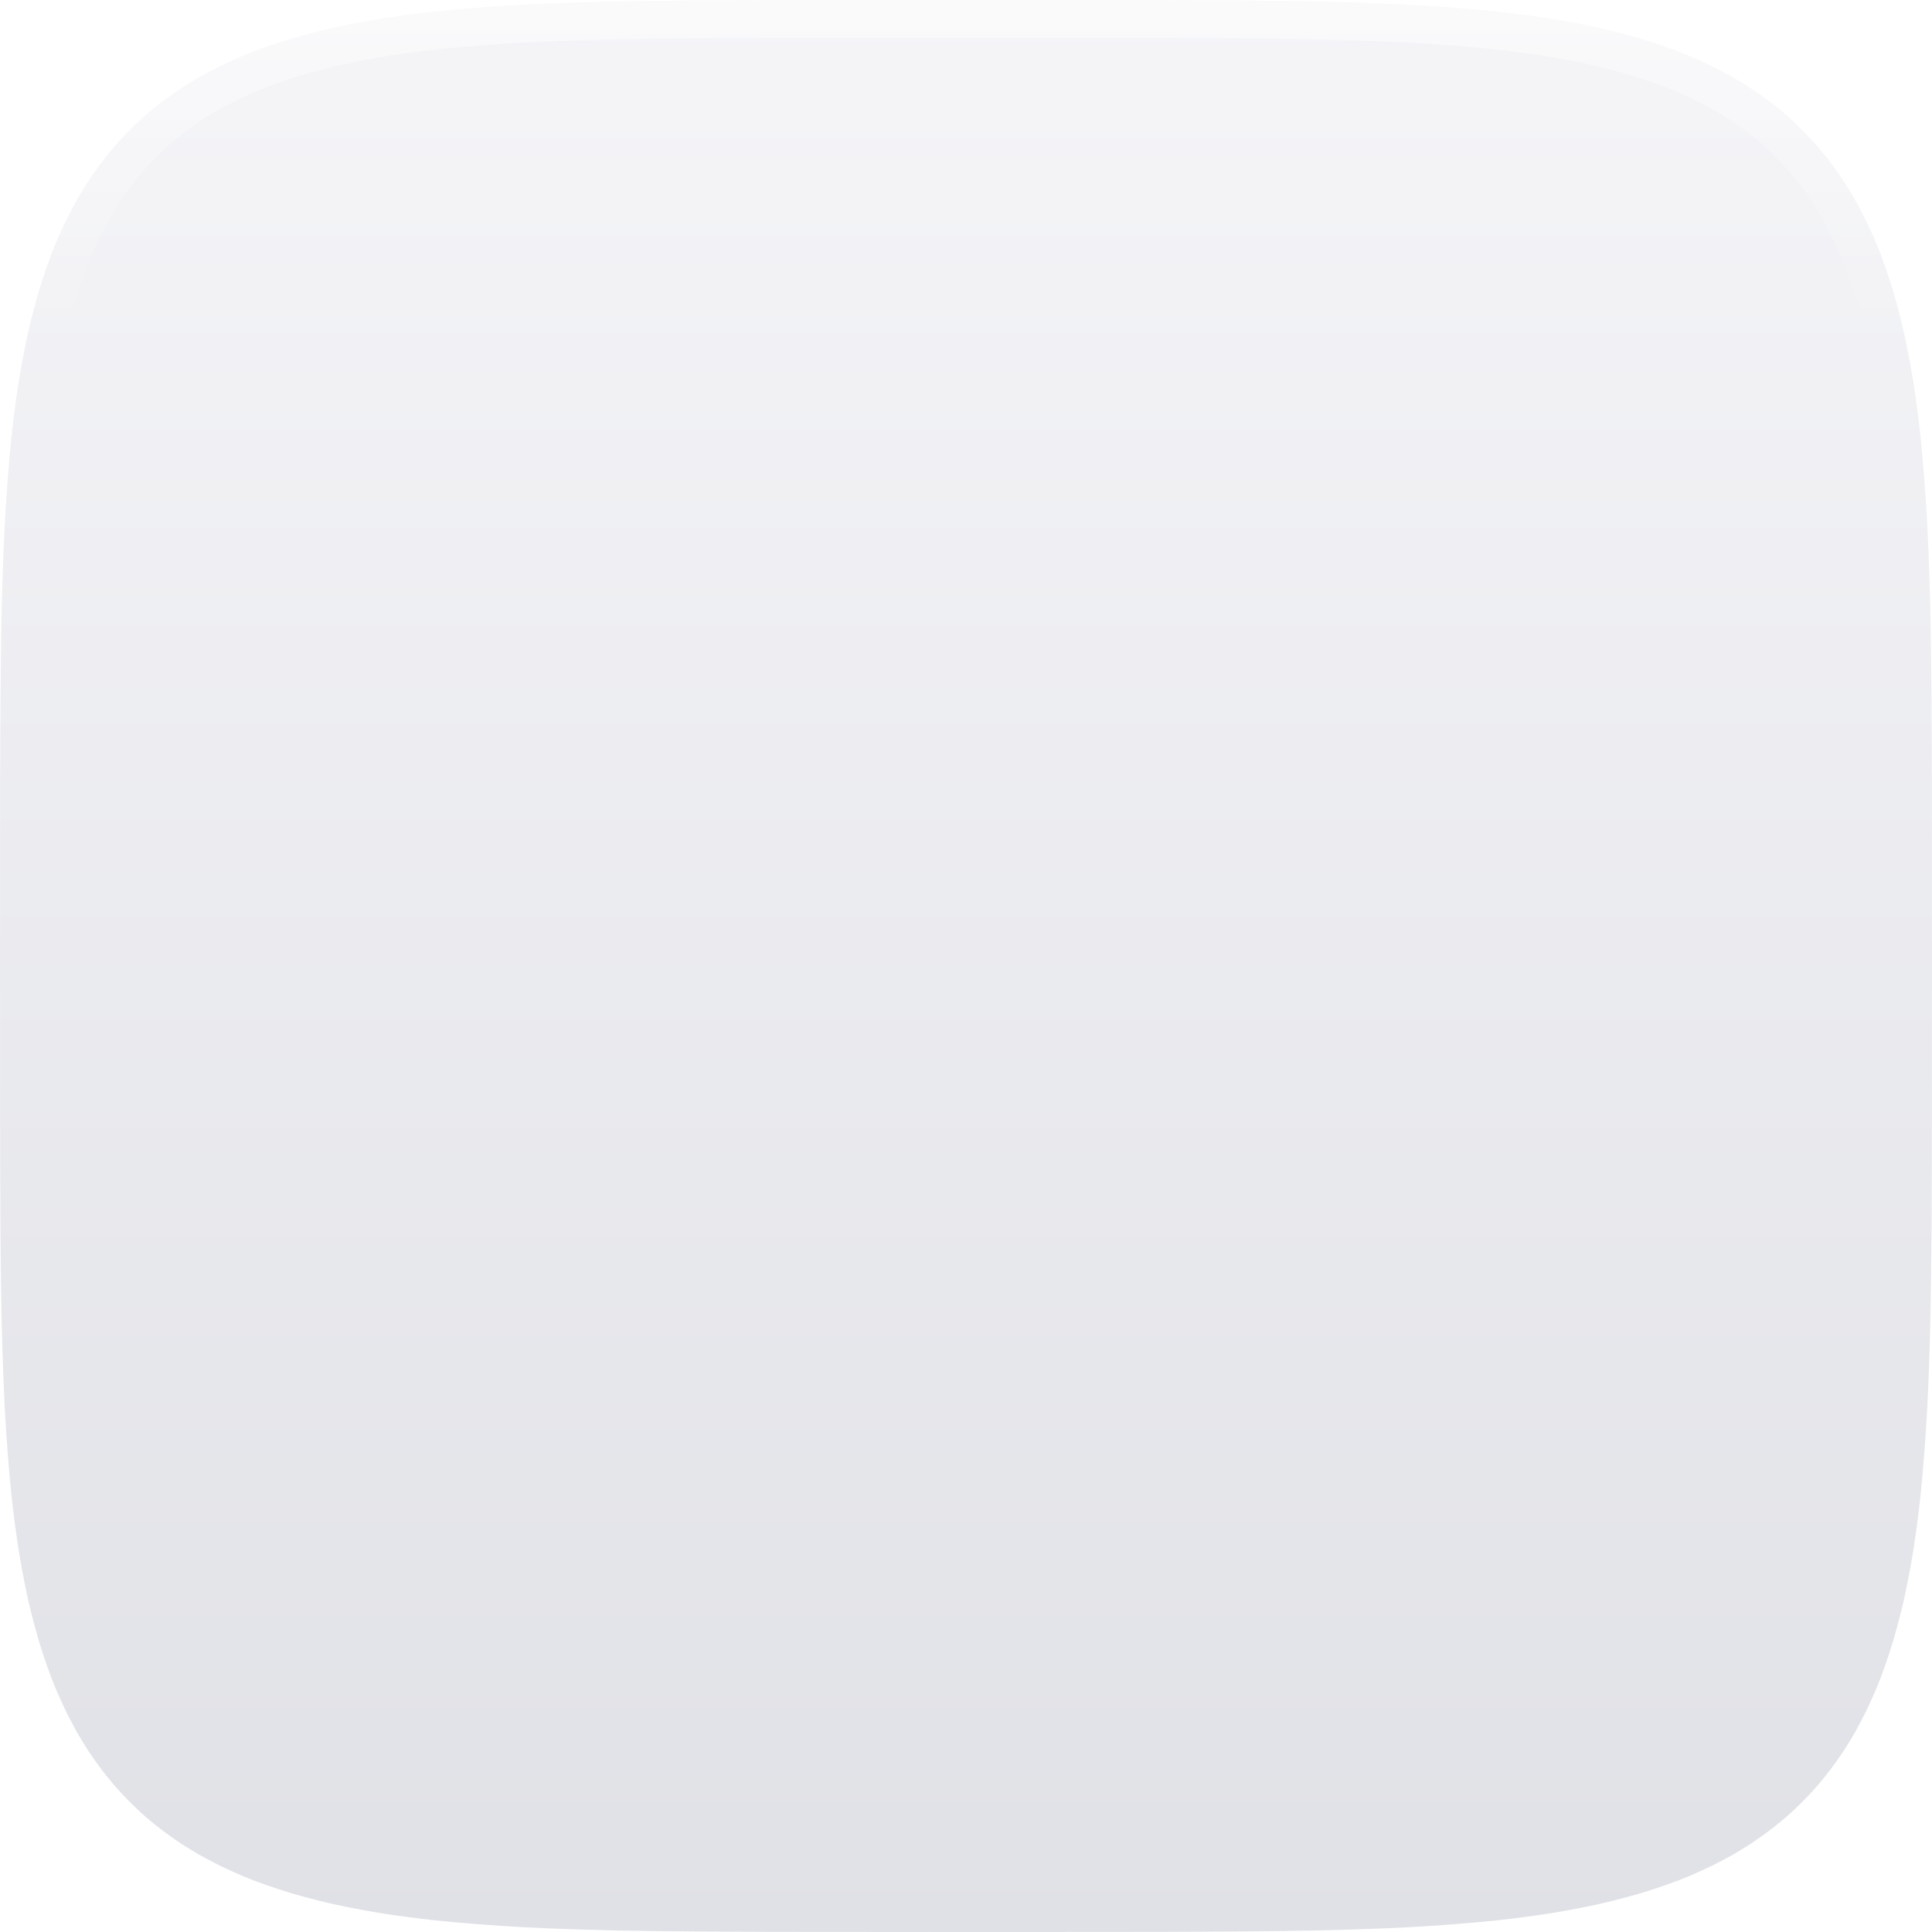
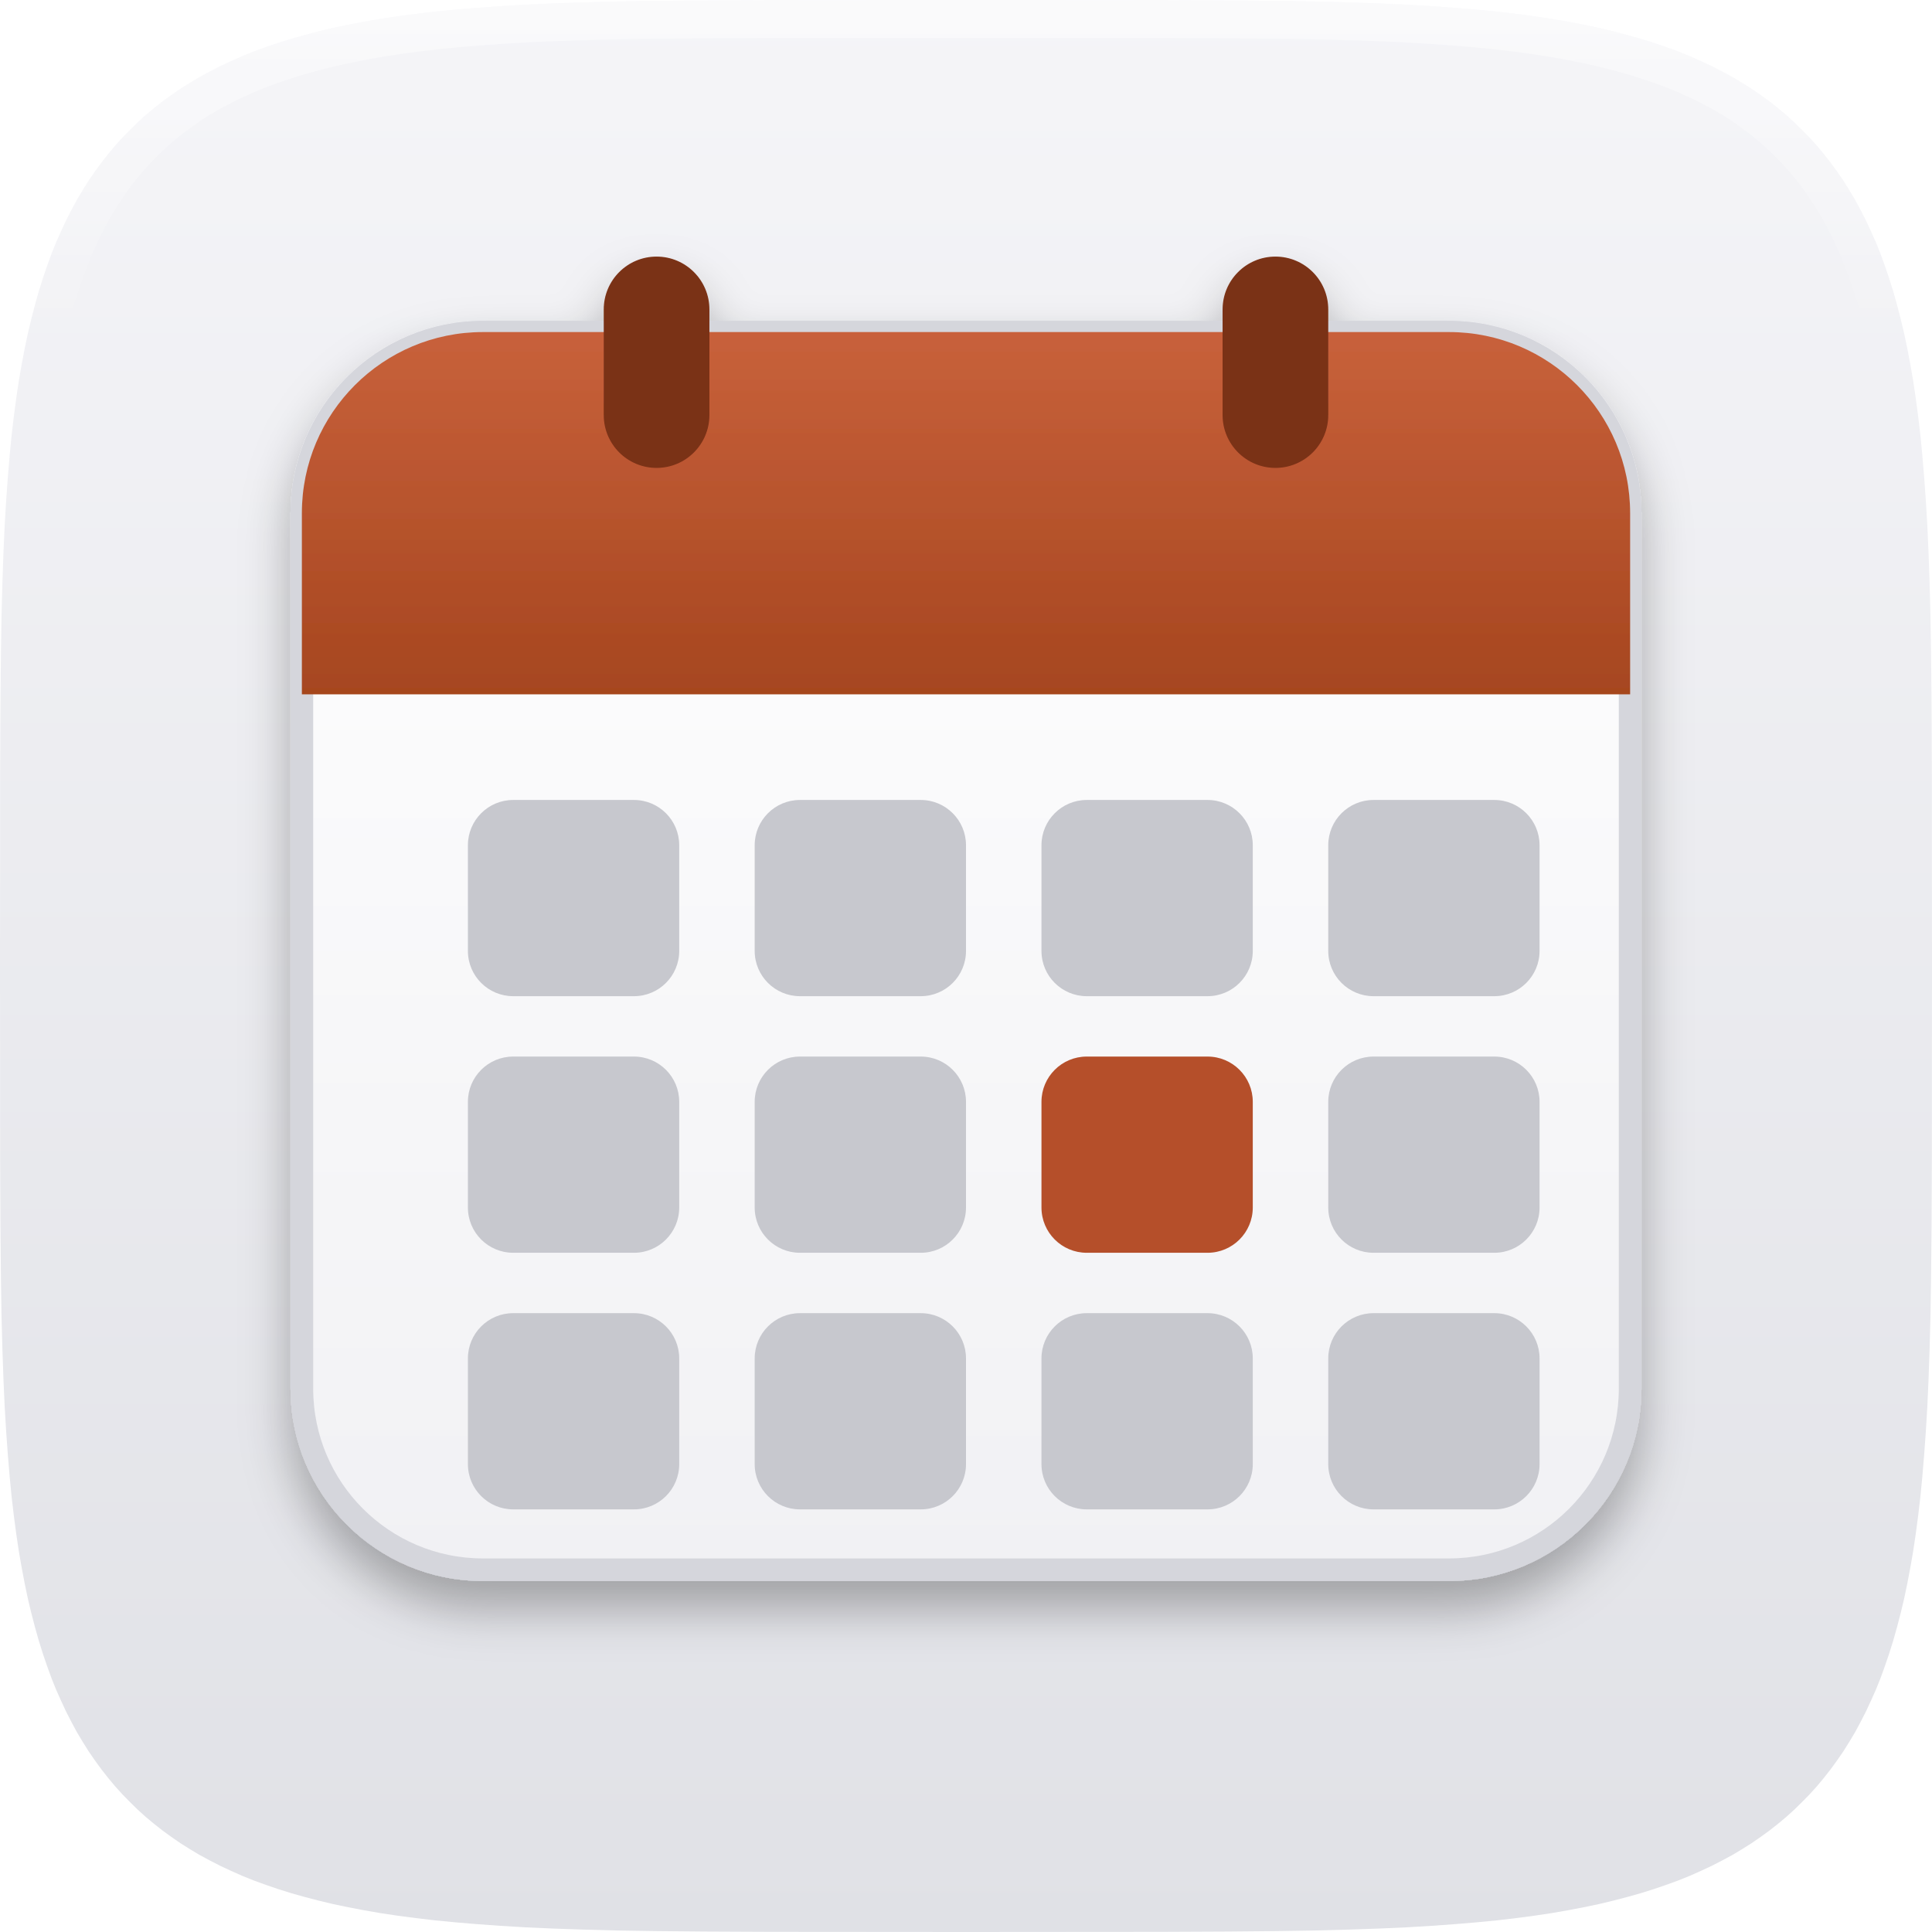
<svg xmlns="http://www.w3.org/2000/svg" width="128" height="128" viewBox="0 0 128 128">
  <defs>
    <linearGradient id="base" x1="0" y1="0" x2="0" y2="1">
      <stop offset="0" stop-color="#F5F5F8" />
      <stop offset="1" stop-color="#E0E1E6" />
    </linearGradient>
    <linearGradient id="hl" gradientUnits="userSpaceOnUse" x1="0" y1="0" x2="0" y2="22">
      <stop offset="0" stop-color="#FFFFFF" stop-opacity="0.5" />
      <stop offset="1" stop-color="#FFFFFF" stop-opacity="0" />
    </linearGradient>
    <clipPath id="tile">
      <path d="M128.00 64.00 L127.99 77.00 L127.97 81.35 L127.94 84.54 L127.90 87.15 L127.84 89.40 L127.77 91.40 L127.69 93.20 L127.59 94.86 L127.48 96.39 L127.36 97.82 L127.23 99.17 L127.08 100.44 L126.92 101.65 L126.75 102.79 L126.56 103.88 L126.36 104.93 L126.15 105.93 L125.92 106.89 L125.68 107.81 L125.43 108.70 L125.16 109.56 L124.88 110.38 L124.59 111.18 L124.28 111.95 L123.95 112.69 L123.62 113.40 L123.26 114.10 L122.90 114.77 L122.51 115.42 L122.12 116.04 L121.70 116.65 L121.27 117.24 L120.83 117.80 L120.37 118.35 L119.89 118.88 L119.39 119.39 L118.88 119.89 L118.35 120.37 L117.80 120.83 L117.24 121.27 L116.65 121.70 L116.04 122.12 L115.42 122.51 L114.77 122.90 L114.10 123.26 L113.40 123.62 L112.69 123.95 L111.95 124.28 L111.18 124.59 L110.38 124.88 L109.56 125.16 L108.70 125.43 L107.81 125.68 L106.89 125.92 L105.93 126.15 L104.93 126.36 L103.88 126.56 L102.79 126.75 L101.65 126.92 L100.44 127.08 L99.17 127.23 L97.82 127.36 L96.39 127.48 L94.86 127.59 L93.20 127.69 L91.40 127.77 L89.40 127.84 L87.15 127.90 L84.54 127.94 L81.35 127.97 L77.00 127.99 L64.00 128.00 L51.00 127.99 L46.65 127.97 L43.46 127.94 L40.85 127.90 L38.60 127.84 L36.60 127.77 L34.80 127.69 L33.14 127.59 L31.61 127.48 L30.18 127.36 L28.83 127.23 L27.56 127.08 L26.35 126.92 L25.21 126.75 L24.12 126.56 L23.07 126.36 L22.07 126.15 L21.11 125.92 L20.19 125.68 L19.30 125.43 L18.44 125.16 L17.62 124.88 L16.82 124.59 L16.05 124.28 L15.31 123.95 L14.60 123.62 L13.90 123.26 L13.23 122.90 L12.58 122.51 L11.96 122.12 L11.35 121.70 L10.76 121.27 L10.20 120.83 L9.65 120.37 L9.12 119.89 L8.61 119.39 L8.11 118.88 L7.63 118.35 L7.17 117.80 L6.73 117.24 L6.30 116.65 L5.88 116.04 L5.49 115.42 L5.10 114.77 L4.74 114.10 L4.38 113.40 L4.05 112.69 L3.72 111.95 L3.41 111.18 L3.12 110.38 L2.84 109.56 L2.57 108.70 L2.32 107.81 L2.08 106.89 L1.85 105.93 L1.64 104.93 L1.44 103.88 L1.25 102.79 L1.08 101.65 L0.92 100.44 L0.77 99.17 L0.64 97.82 L0.52 96.39 L0.41 94.86 L0.31 93.20 L0.23 91.40 L0.16 89.40 L0.10 87.15 L0.06 84.54 L0.03 81.35 L0.01 77.00 L0.00 64.00 L0.01 51.00 L0.03 46.65 L0.06 43.46 L0.10 40.85 L0.16 38.60 L0.23 36.60 L0.31 34.80 L0.41 33.14 L0.52 31.61 L0.64 30.18 L0.77 28.83 L0.92 27.56 L1.08 26.35 L1.25 25.21 L1.44 24.12 L1.64 23.07 L1.85 22.07 L2.08 21.11 L2.32 20.19 L2.57 19.30 L2.84 18.44 L3.12 17.62 L3.41 16.82 L3.72 16.05 L4.05 15.31 L4.38 14.60 L4.74 13.90 L5.10 13.23 L5.49 12.58 L5.88 11.96 L6.30 11.35 L6.73 10.76 L7.17 10.20 L7.63 9.65 L8.11 9.12 L8.61 8.61 L9.12 8.11 L9.65 7.63 L10.20 7.17 L10.76 6.73 L11.35 6.30 L11.96 5.88 L12.58 5.49 L13.23 5.10 L13.90 4.74 L14.60 4.38 L15.31 4.05 L16.05 3.72 L16.82 3.41 L17.62 3.12 L18.44 2.84 L19.30 2.57 L20.19 2.32 L21.11 2.08 L22.07 1.85 L23.07 1.64 L24.12 1.44 L25.21 1.25 L26.35 1.08 L27.56 0.92 L28.83 0.77 L30.18 0.64 L31.61 0.52 L33.14 0.41 L34.80 0.31 L36.60 0.23 L38.60 0.16 L40.85 0.10 L43.46 0.06 L46.65 0.03 L51.00 0.01 L64.00 0.00 L77.00 0.01 L81.35 0.03 L84.54 0.06 L87.15 0.10 L89.40 0.16 L91.40 0.23 L93.20 0.31 L94.86 0.41 L96.39 0.52 L97.82 0.64 L99.17 0.77 L100.44 0.92 L101.65 1.08 L102.79 1.25 L103.88 1.44 L104.93 1.64 L105.93 1.85 L106.89 2.08 L107.81 2.32 L108.70 2.57 L109.56 2.84 L110.38 3.12 L111.18 3.41 L111.95 3.72 L112.69 4.05 L113.40 4.38 L114.10 4.74 L114.77 5.10 L115.42 5.49 L116.04 5.88 L116.65 6.30 L117.24 6.73 L117.80 7.17 L118.35 7.63 L118.88 8.11 L119.39 8.61 L119.89 9.12 L120.37 9.65 L120.83 10.20 L121.27 10.76 L121.70 11.35 L122.12 11.96 L122.51 12.58 L122.90 13.23 L123.26 13.90 L123.62 14.60 L123.95 15.31 L124.28 16.05 L124.59 16.82 L124.88 17.62 L125.16 18.44 L125.43 19.30 L125.68 20.19 L125.92 21.11 L126.15 22.07 L126.36 23.07 L126.56 24.12 L126.75 25.21 L126.92 26.35 L127.08 27.56 L127.23 28.83 L127.36 30.18 L127.48 31.61 L127.59 33.14 L127.69 34.80 L127.77 36.60 L127.84 38.60 L127.90 40.85 L127.94 43.46 L127.97 46.65 L127.99 51.00 Z" />
    </clipPath>
    <filter id="drop" x="-30%" y="-30%" width="160%" height="170%">
      <feDropShadow dx="0" dy="1.8" stdDeviation="1.6" flood-color="#000000" flood-opacity="0.3" />
    </filter>
+     <linearGradient id="page" x1="0" y1="0" x2="0" y2="1">
+       <stop offset="0" stop-color="#FFFFFF" />
+       <stop offset="1" stop-color="#F1F1F4" />
+     </linearGradient>
+     <linearGradient id="bind" x1="0" y1="0" x2="0" y2="1">
+       <stop offset="0" stop-color="#C8613B" />
+       <stop offset="1" stop-color="#A6461F" />
+     </linearGradient>
  </defs>
  <path d="M128.00 64.00 L127.99 77.00 L127.97 81.35 L127.94 84.54 L127.90 87.15 L127.84 89.40 L127.77 91.40 L127.69 93.20 L127.59 94.86 L127.48 96.39 L127.36 97.82 L127.23 99.17 L127.08 100.44 L126.92 101.65 L126.75 102.79 L126.56 103.88 L126.36 104.93 L126.15 105.93 L125.92 106.89 L125.68 107.81 L125.43 108.70 L125.16 109.56 L124.88 110.38 L124.59 111.18 L124.28 111.95 L123.95 112.69 L123.62 113.40 L123.26 114.10 L122.90 114.77 L122.51 115.42 L122.12 116.04 L121.70 116.65 L121.27 117.24 L120.83 117.80 L120.37 118.35 L119.89 118.88 L119.39 119.39 L118.88 119.89 L118.35 120.37 L117.80 120.83 L117.24 121.27 L116.65 121.70 L116.04 122.12 L115.42 122.51 L114.77 122.90 L114.10 123.26 L113.40 123.62 L112.69 123.95 L111.95 124.28 L111.18 124.59 L110.38 124.88 L109.56 125.16 L108.70 125.43 L107.81 125.68 L106.89 125.92 L105.93 126.15 L104.93 126.36 L103.88 126.56 L102.79 126.75 L101.65 126.92 L100.44 127.08 L99.17 127.23 L97.82 127.36 L96.39 127.48 L94.86 127.59 L93.20 127.69 L91.40 127.77 L89.40 127.84 L87.15 127.90 L84.54 127.94 L81.35 127.97 L77.00 127.99 L64.00 128.00 L51.00 127.99 L46.65 127.97 L43.46 127.94 L40.85 127.90 L38.60 127.84 L36.60 127.77 L34.80 127.69 L33.14 127.59 L31.61 127.48 L30.18 127.36 L28.83 127.23 L27.56 127.08 L26.35 126.92 L25.21 126.75 L24.12 126.56 L23.07 126.36 L22.07 126.15 L21.11 125.92 L20.19 125.68 L19.30 125.43 L18.44 125.16 L17.62 124.88 L16.82 124.59 L16.05 124.28 L15.31 123.95 L14.60 123.62 L13.90 123.26 L13.23 122.90 L12.58 122.51 L11.96 122.12 L11.35 121.70 L10.76 121.27 L10.20 120.83 L9.65 120.37 L9.12 119.89 L8.61 119.39 L8.11 118.88 L7.63 118.35 L7.17 117.80 L6.73 117.24 L6.30 116.65 L5.88 116.04 L5.49 115.42 L5.10 114.77 L4.74 114.10 L4.38 113.40 L4.05 112.69 L3.72 111.95 L3.41 111.18 L3.12 110.38 L2.84 109.56 L2.57 108.70 L2.32 107.81 L2.08 106.89 L1.85 105.93 L1.64 104.93 L1.44 103.88 L1.25 102.79 L1.08 101.65 L0.92 100.44 L0.77 99.17 L0.64 97.82 L0.52 96.39 L0.41 94.86 L0.31 93.20 L0.23 91.40 L0.16 89.40 L0.10 87.15 L0.06 84.54 L0.03 81.35 L0.01 77.00 L0.00 64.00 L0.01 51.00 L0.03 46.65 L0.06 43.46 L0.10 40.85 L0.16 38.60 L0.23 36.60 L0.31 34.80 L0.41 33.14 L0.52 31.61 L0.64 30.18 L0.77 28.83 L0.92 27.56 L1.08 26.35 L1.25 25.21 L1.44 24.12 L1.64 23.07 L1.85 22.07 L2.08 21.11 L2.32 20.19 L2.57 19.30 L2.84 18.44 L3.12 17.62 L3.41 16.82 L3.72 16.05 L4.05 15.31 L4.38 14.60 L4.74 13.90 L5.10 13.23 L5.49 12.58 L5.88 11.96 L6.30 11.35 L6.73 10.76 L7.17 10.20 L7.63 9.65 L8.11 9.12 L8.61 8.61 L9.12 8.11 L9.65 7.63 L10.20 7.17 L10.76 6.73 L11.35 6.30 L11.96 5.88 L12.58 5.49 L13.23 5.10 L13.90 4.74 L14.60 4.38 L15.31 4.05 L16.05 3.72 L16.82 3.41 L17.62 3.12 L18.44 2.84 L19.30 2.57 L20.19 2.32 L21.11 2.08 L22.07 1.85 L23.07 1.64 L24.12 1.44 L25.21 1.25 L26.35 1.08 L27.56 0.92 L28.83 0.77 L30.18 0.64 L31.61 0.52 L33.14 0.41 L34.80 0.31 L36.60 0.23 L38.60 0.16 L40.85 0.10 L43.46 0.06 L46.65 0.03 L51.00 0.01 L64.00 0.00 L77.00 0.01 L81.35 0.03 L84.54 0.06 L87.15 0.10 L89.40 0.16 L91.40 0.23 L93.20 0.31 L94.86 0.41 L96.39 0.52 L97.82 0.64 L99.17 0.77 L100.44 0.92 L101.65 1.08 L102.79 1.25 L103.88 1.44 L104.93 1.64 L105.93 1.85 L106.89 2.08 L107.81 2.32 L108.70 2.57 L109.56 2.84 L110.38 3.12 L111.18 3.41 L111.95 3.72 L112.69 4.05 L113.40 4.38 L114.10 4.74 L114.77 5.10 L115.42 5.49 L116.04 5.88 L116.65 6.30 L117.24 6.73 L117.80 7.17 L118.35 7.63 L118.88 8.11 L119.39 8.61 L119.89 9.12 L120.37 9.65 L120.83 10.20 L121.27 10.76 L121.70 11.35 L122.12 11.96 L122.51 12.58 L122.90 13.23 L123.26 13.90 L123.62 14.60 L123.95 15.31 L124.28 16.05 L124.59 16.82 L124.88 17.62 L125.16 18.44 L125.43 19.30 L125.68 20.19 L125.92 21.11 L126.15 22.07 L126.36 23.07 L126.56 24.12 L126.75 25.21 L126.92 26.35 L127.08 27.56 L127.23 28.83 L127.36 30.18 L127.48 31.61 L127.59 33.14 L127.69 34.80 L127.77 36.60 L127.84 38.60 L127.90 40.85 L127.94 43.46 L127.97 46.65 L127.99 51.00 Z" fill="url(#base)" />
  <g clip-path="url(#tile)">
    <path d="M128.00 64.00 L127.99 77.00 L127.97 81.35 L127.94 84.54 L127.90 87.15 L127.84 89.40 L127.77 91.40 L127.69 93.20 L127.59 94.86 L127.48 96.39 L127.36 97.82 L127.23 99.17 L127.08 100.44 L126.92 101.65 L126.75 102.79 L126.56 103.88 L126.36 104.93 L126.15 105.93 L125.92 106.89 L125.68 107.81 L125.43 108.70 L125.16 109.56 L124.88 110.38 L124.59 111.18 L124.28 111.95 L123.95 112.69 L123.62 113.40 L123.26 114.10 L122.90 114.77 L122.51 115.42 L122.12 116.04 L121.70 116.65 L121.27 117.24 L120.83 117.80 L120.37 118.35 L119.89 118.88 L119.39 119.39 L118.88 119.89 L118.35 120.37 L117.80 120.83 L117.24 121.27 L116.65 121.70 L116.04 122.12 L115.42 122.51 L114.77 122.90 L114.10 123.26 L113.40 123.62 L112.69 123.95 L111.95 124.28 L111.18 124.59 L110.38 124.88 L109.56 125.16 L108.70 125.43 L107.81 125.68 L106.89 125.92 L105.93 126.15 L104.93 126.36 L103.88 126.56 L102.79 126.75 L101.65 126.92 L100.44 127.08 L99.17 127.23 L97.82 127.36 L96.39 127.48 L94.86 127.59 L93.20 127.69 L91.40 127.77 L89.40 127.84 L87.15 127.90 L84.54 127.94 L81.35 127.97 L77.00 127.99 L64.00 128.00 L51.00 127.99 L46.65 127.97 L43.46 127.94 L40.85 127.90 L38.60 127.84 L36.60 127.77 L34.80 127.69 L33.14 127.59 L31.61 127.48 L30.18 127.36 L28.83 127.23 L27.56 127.08 L26.35 126.92 L25.21 126.75 L24.12 126.56 L23.07 126.36 L22.07 126.15 L21.11 125.92 L20.19 125.68 L19.30 125.43 L18.44 125.16 L17.62 124.88 L16.82 124.59 L16.05 124.28 L15.31 123.95 L14.60 123.62 L13.90 123.26 L13.23 122.90 L12.58 122.51 L11.96 122.12 L11.35 121.70 L10.76 121.27 L10.20 120.83 L9.65 120.37 L9.12 119.89 L8.61 119.39 L8.11 118.88 L7.63 118.35 L7.17 117.80 L6.73 117.24 L6.30 116.65 L5.88 116.04 L5.49 115.42 L5.10 114.77 L4.74 114.10 L4.38 113.40 L4.05 112.69 L3.72 111.95 L3.41 111.18 L3.12 110.38 L2.84 109.56 L2.57 108.70 L2.32 107.81 L2.08 106.89 L1.85 105.93 L1.64 104.93 L1.44 103.88 L1.25 102.79 L1.08 101.65 L0.92 100.44 L0.77 99.17 L0.64 97.82 L0.52 96.39 L0.41 94.86 L0.31 93.20 L0.23 91.40 L0.16 89.40 L0.10 87.15 L0.06 84.54 L0.03 81.35 L0.01 77.00 L0.00 64.00 L0.01 51.00 L0.03 46.65 L0.06 43.46 L0.10 40.85 L0.16 38.60 L0.23 36.60 L0.31 34.80 L0.41 33.14 L0.52 31.61 L0.64 30.18 L0.77 28.83 L0.92 27.56 L1.08 26.35 L1.25 25.21 L1.44 24.12 L1.64 23.07 L1.85 22.07 L2.08 21.11 L2.32 20.19 L2.57 19.30 L2.84 18.44 L3.12 17.62 L3.41 16.82 L3.72 16.05 L4.05 15.31 L4.38 14.60 L4.74 13.90 L5.10 13.23 L5.49 12.58 L5.88 11.96 L6.30 11.35 L6.73 10.76 L7.17 10.20 L7.63 9.65 L8.11 9.12 L8.61 8.61 L9.12 8.11 L9.65 7.63 L10.20 7.17 L10.76 6.73 L11.35 6.30 L11.96 5.88 L12.58 5.49 L13.23 5.10 L13.90 4.74 L14.60 4.38 L15.31 4.05 L16.05 3.72 L16.82 3.41 L17.62 3.12 L18.44 2.84 L19.30 2.57 L20.19 2.32 L21.11 2.08 L22.07 1.85 L23.07 1.64 L24.12 1.44 L25.21 1.25 L26.35 1.08 L27.56 0.92 L28.83 0.77 L30.18 0.64 L31.61 0.52 L33.14 0.41 L34.80 0.31 L36.60 0.23 L38.60 0.16 L40.85 0.10 L43.46 0.06 L46.65 0.03 L51.00 0.01 L64.00 0.00 L77.00 0.01 L81.35 0.03 L84.54 0.06 L87.15 0.10 L89.40 0.16 L91.40 0.23 L93.20 0.31 L94.86 0.41 L96.39 0.52 L97.82 0.64 L99.17 0.77 L100.44 0.92 L101.65 1.08 L102.79 1.25 L103.88 1.44 L104.93 1.64 L105.93 1.85 L106.89 2.08 L107.81 2.32 L108.70 2.57 L109.56 2.84 L110.38 3.12 L111.18 3.41 L111.95 3.72 L112.69 4.05 L113.40 4.38 L114.10 4.74 L114.77 5.10 L115.42 5.49 L116.04 5.88 L116.65 6.30 L117.24 6.73 L117.80 7.17 L118.35 7.63 L118.88 8.11 L119.39 8.61 L119.89 9.12 L120.37 9.65 L120.83 10.20 L121.27 10.76 L121.70 11.35 L122.12 11.96 L122.51 12.58 L122.90 13.23 L123.26 13.90 L123.62 14.60 L123.95 15.31 L124.28 16.05 L124.59 16.82 L124.88 17.62 L125.16 18.44 L125.43 19.30 L125.68 20.19 L125.92 21.11 L126.15 22.07 L126.36 23.07 L126.56 24.12 L126.75 25.21 L126.92 26.35 L127.08 27.56 L127.23 28.83 L127.36 30.18 L127.48 31.61 L127.59 33.14 L127.69 34.80 L127.77 36.60 L127.84 38.60 L127.90 40.85 L127.94 43.46 L127.97 46.65 L127.99 51.00 Z" fill="none" stroke="url(#hl)" stroke-width="5" />
    <g filter="url(#drop)">
+       <rect x="20" y="22" width="88" height="82" rx="12" fill="url(#page)" stroke="#D5D6DC" stroke-width="1.5" />
+       <path d="M20 46 V34 A12 12 0 0 1 32 22 H96 A12 12 0 0 1 108 34 V46 Z" fill="url(#bind)" />
+       <g fill="#7A3018">
+         <rect x="40" y="17" width="7" height="14" rx="3.5" />
+         <rect x="81" y="17" width="7" height="14" rx="3.5" />
+       </g>
+       <g fill="#C7C8CE">
+         <rect x="31" y="53" width="14" height="13" rx="3" />
+         <rect x="50" y="53" width="14" height="13" rx="3" />
+         <rect x="69" y="53" width="14" height="13" rx="3" />
+         <rect x="88" y="53" width="14" height="13" rx="3" />
+         <rect x="31" y="70" width="14" height="13" rx="3" />
+         <rect x="50" y="70" width="14" height="13" rx="3" />
+         <rect x="88" y="70" width="14" height="13" rx="3" />
+         <rect x="31" y="87" width="14" height="13" rx="3" />
+         <rect x="50" y="87" width="14" height="13" rx="3" />
+         <rect x="69" y="87" width="14" height="13" rx="3" />
+         <rect x="88" y="87" width="14" height="13" rx="3" />
+       </g>
+       <rect x="69" y="70" width="14" height="13" rx="3" fill="#b5502c" />
    </g>
  </g>
</svg>
